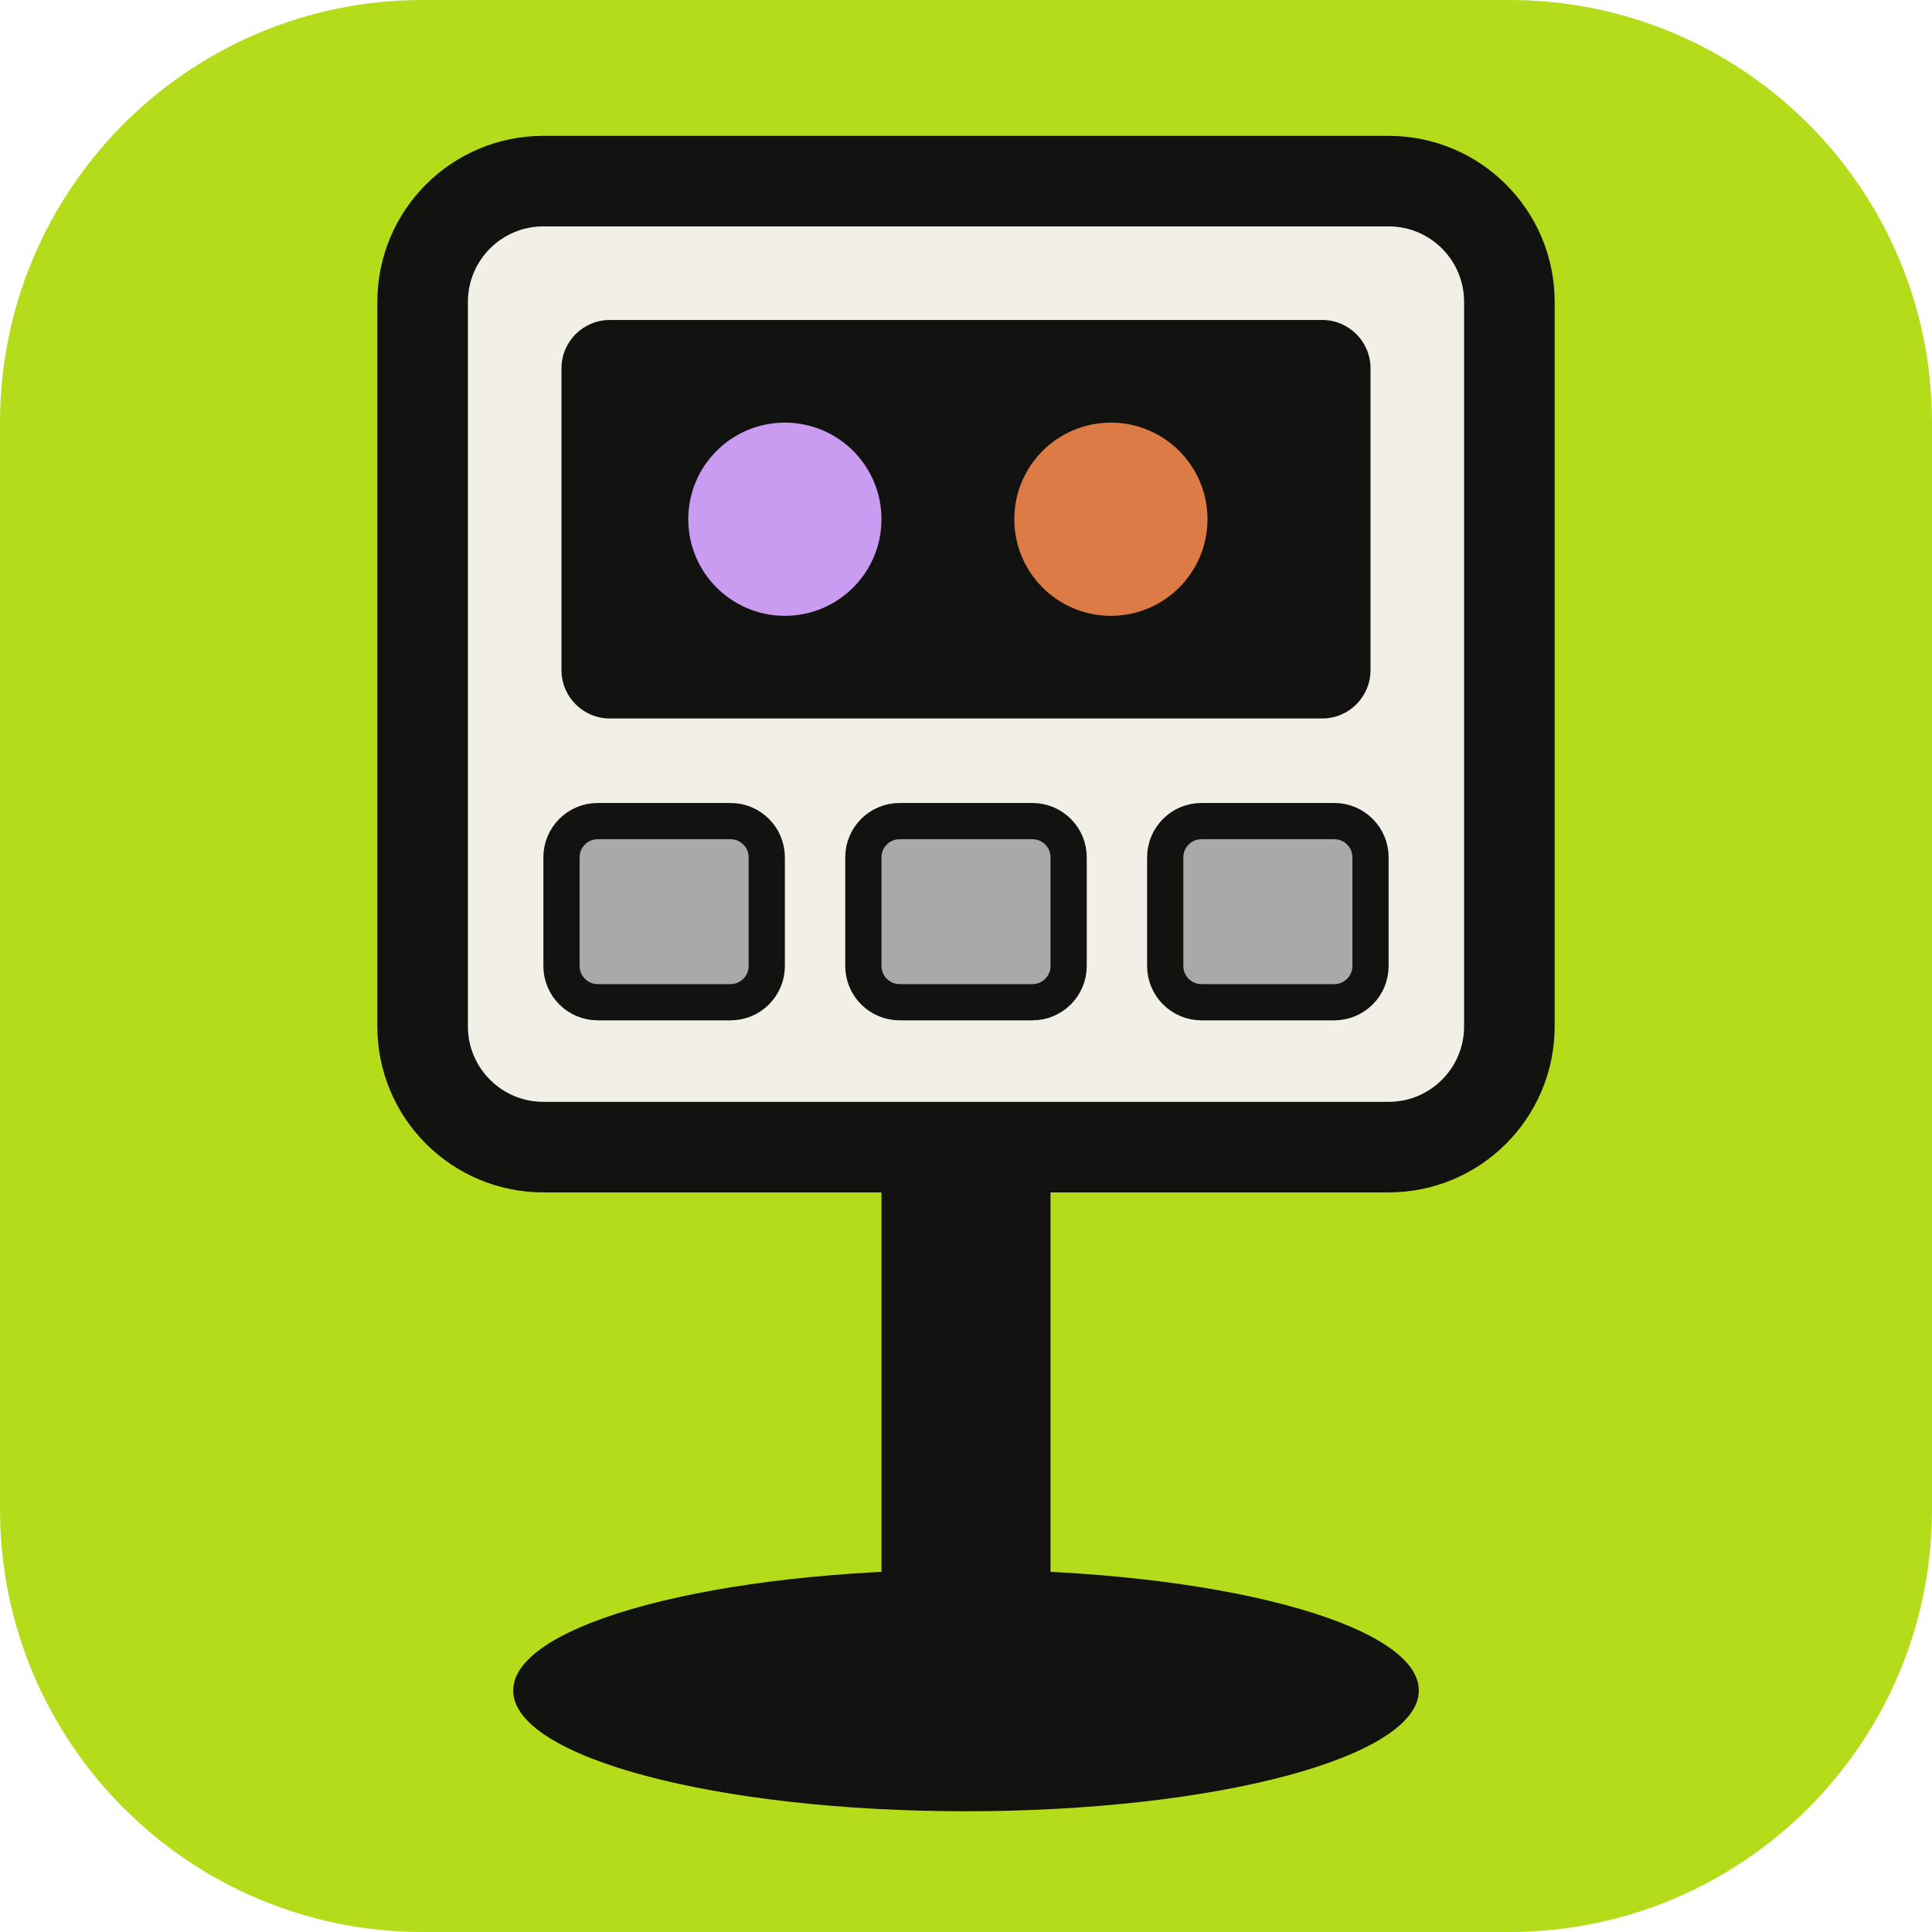
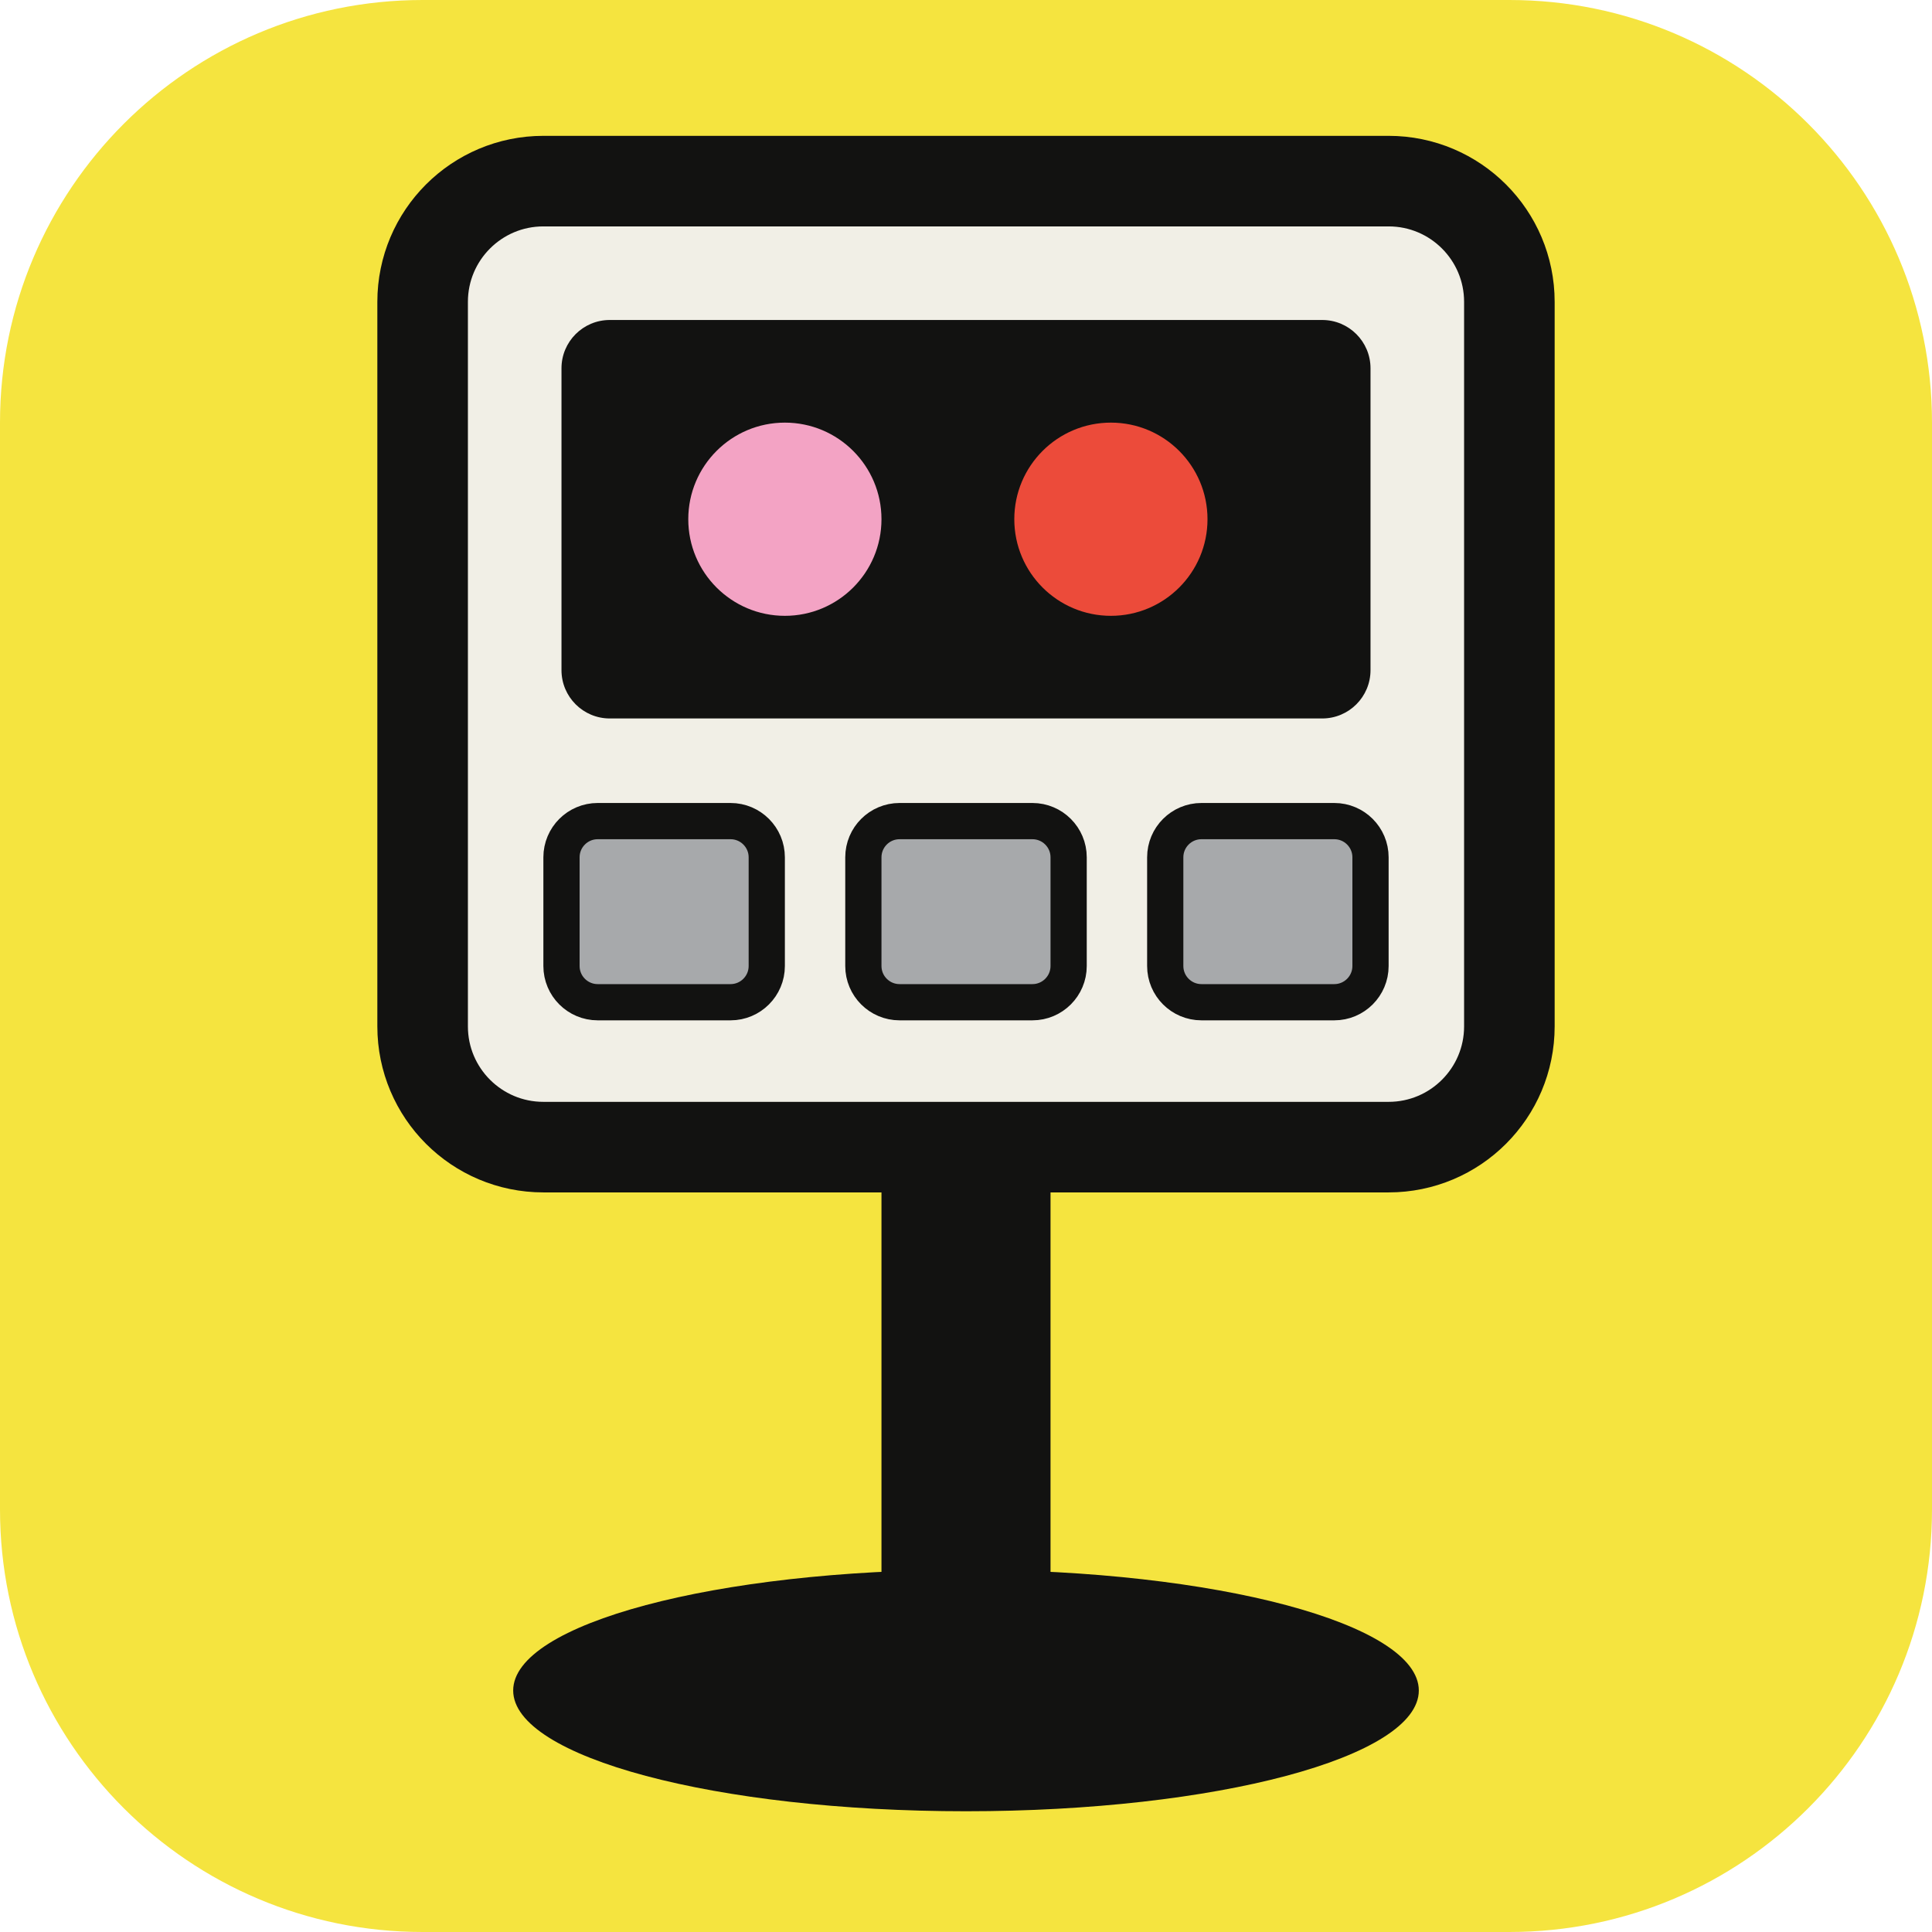
<svg xmlns="http://www.w3.org/2000/svg" viewBox="0 0 32 32">
-   <rect width="32" height="32" rx="7" fill="#b4dc1a" />
+   <rect width="32" height="32" rx="7" fill="#f5e43f" />
  <ellipse cx="16" cy="28" rx="7.5" ry="2" fill="#121211" />
  <rect x="14.6" y="18" width="2.8" height="10" fill="#121211" />
  <rect x="7" y="3" width="18" height="16" rx="2" fill="#f1efe6" stroke="#121211" stroke-width="1.5" />
  <rect x="9.3" y="5.3" width="13.4" height="6.6" rx=".8" fill="#121211" />
-   <circle cx="13" cy="8.6" r="1.6" fill="#c99cf2" />
-   <circle cx="18.4" cy="8.6" r="1.6" fill="#dd7b47" />
+   <circle cx="13" cy="8.6" r="1.6" fill="#f3a3c4" />
+   <circle cx="18.4" cy="8.6" r="1.6" fill="#ec4b3a" />
  <rect x="9.3" y="13.6" width="3.4" height="3" rx=".6" fill="#a7a9ab" stroke="#121211" stroke-width=".6" />
  <rect x="14.3" y="13.6" width="3.4" height="3" rx=".6" fill="#a7a9ab" stroke="#121211" stroke-width=".6" />
  <rect x="19.3" y="13.6" width="3.4" height="3" rx=".6" fill="#a7a9ab" stroke="#121211" stroke-width=".6" />
</svg>
